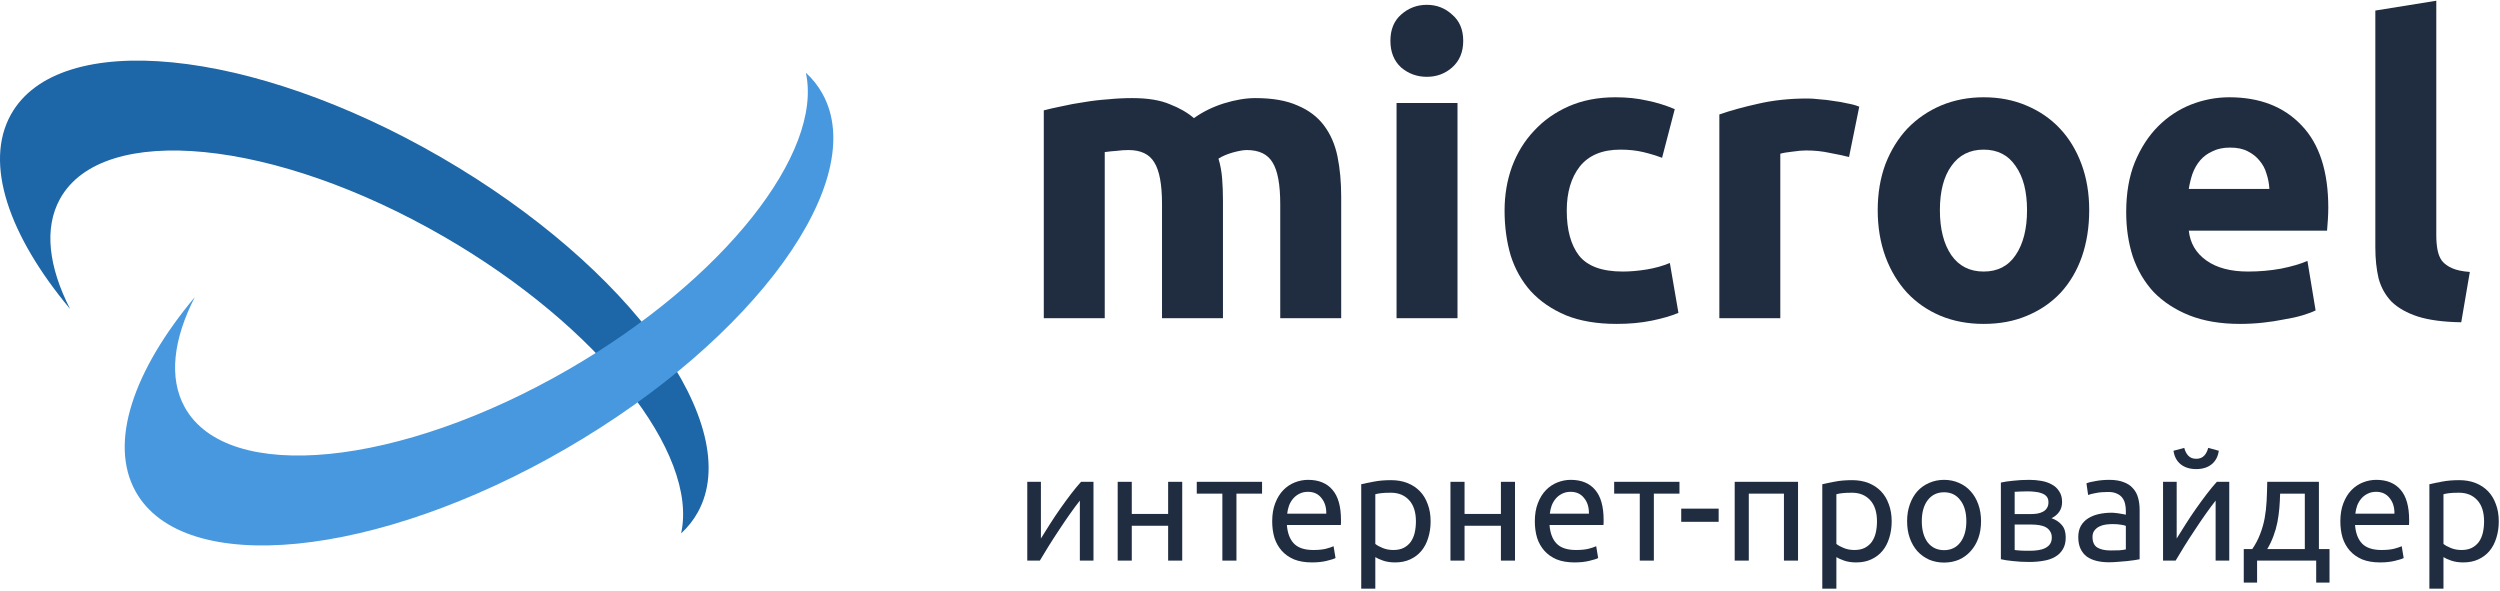
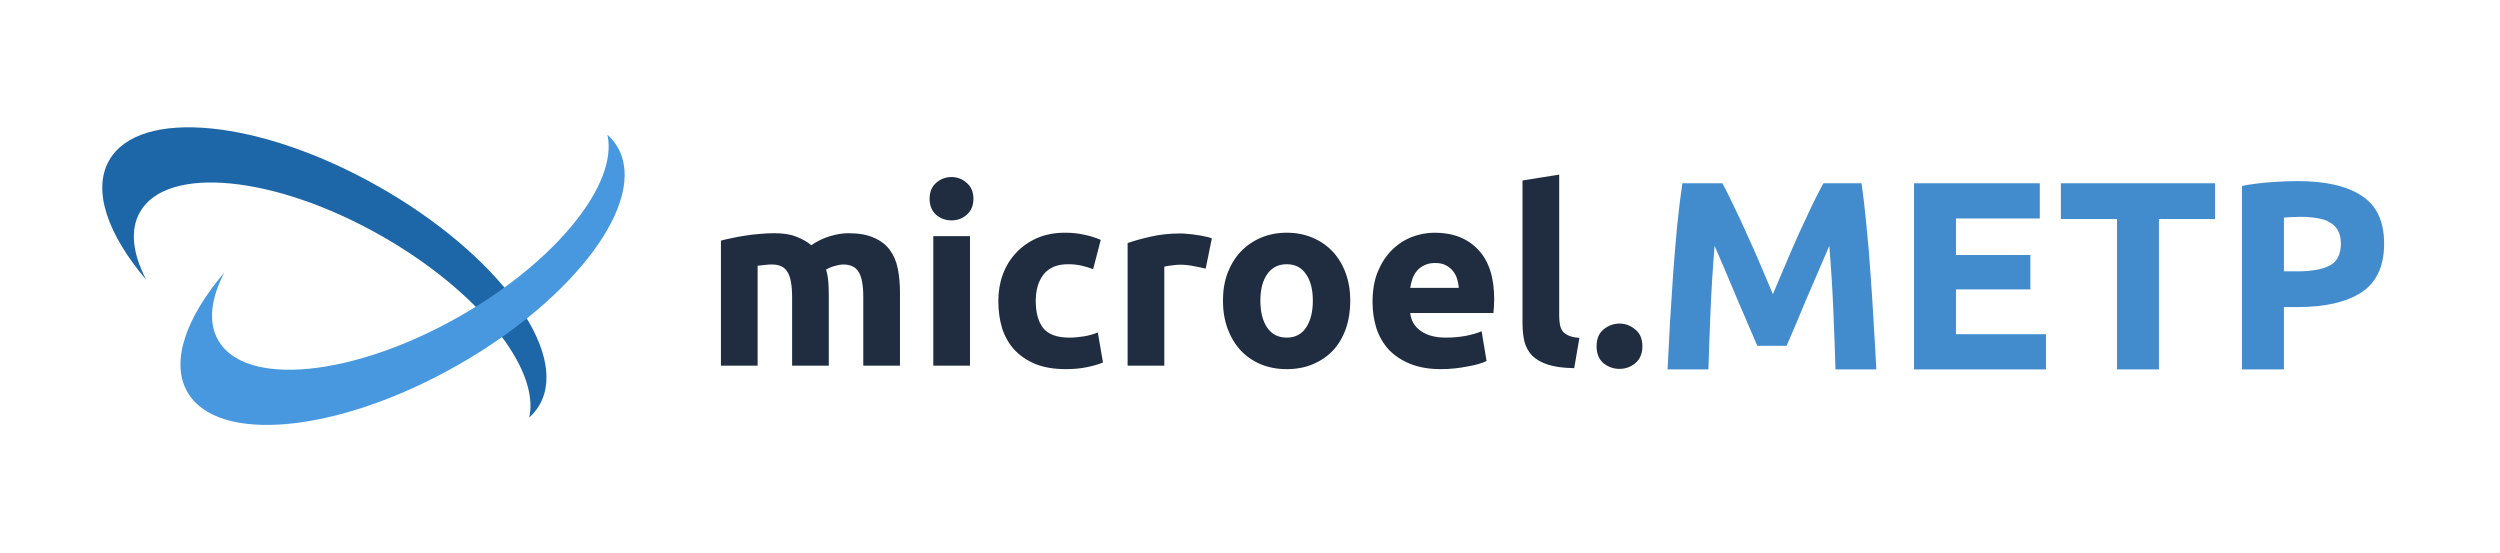
- <svg xmlns="http://www.w3.org/2000/svg" width="165" height="39" viewBox="0 0 165 39" fill="none">
-   <path fill-rule="evenodd" clip-rule="evenodd" d="M44.954 35.202C46.11 29.932 39.565 21.564 29.317 15.63C18.138 9.158 6.788 8.033 3.964 13.118C2.89 15.053 3.206 17.61 4.626 20.391C0.582 15.551 -1.073 10.79 0.717 7.566C3.879 1.872 16.59 3.132 29.109 10.38C41.628 17.628 49.213 28.12 46.052 33.815C45.763 34.335 45.395 34.797 44.954 35.202Z" fill="#1D66A7" />
-   <path fill-rule="evenodd" clip-rule="evenodd" d="M53.185 4.798C54.341 10.068 47.796 18.436 37.547 24.369C26.369 30.841 15.018 31.966 12.195 26.882C11.121 24.946 11.437 22.39 12.857 19.609C8.813 24.449 7.158 29.21 8.948 32.434C12.11 38.128 24.821 36.868 37.34 29.62C49.859 22.371 57.444 11.879 54.283 6.185C53.994 5.665 53.626 5.203 53.185 4.798Z" fill="#4898DF" />
-   <path d="M76.693 13.467C76.693 12.171 76.522 11.253 76.18 10.713C75.856 10.173 75.289 9.903 74.479 9.903C74.227 9.903 73.966 9.921 73.696 9.957C73.426 9.975 73.165 10.002 72.913 10.038V21H68.89V7.284C69.232 7.194 69.628 7.104 70.078 7.014C70.546 6.906 71.032 6.816 71.536 6.744C72.058 6.654 72.589 6.591 73.129 6.555C73.669 6.501 74.2 6.474 74.722 6.474C75.748 6.474 76.576 6.609 77.206 6.879C77.854 7.131 78.385 7.437 78.799 7.797C79.375 7.383 80.032 7.059 80.77 6.825C81.526 6.591 82.219 6.474 82.849 6.474C83.983 6.474 84.91 6.636 85.63 6.96C86.368 7.266 86.953 7.707 87.385 8.283C87.817 8.859 88.114 9.543 88.276 10.335C88.438 11.127 88.519 12.009 88.519 12.981V21H84.496V13.467C84.496 12.171 84.325 11.253 83.983 10.713C83.659 10.173 83.092 9.903 82.282 9.903C82.066 9.903 81.76 9.957 81.364 10.065C80.986 10.173 80.671 10.308 80.419 10.47C80.545 10.884 80.626 11.325 80.662 11.793C80.698 12.243 80.716 12.729 80.716 13.251V21H76.693V13.467Z" fill="#202D41" />
-   <path d="M96.195 21H92.172V6.798H96.195V21ZM96.573 2.694C96.573 3.432 96.33 4.017 95.844 4.449C95.376 4.863 94.818 5.07 94.17 5.07C93.522 5.07 92.955 4.863 92.469 4.449C92.001 4.017 91.767 3.432 91.767 2.694C91.767 1.956 92.001 1.38 92.469 0.966C92.955 0.534 93.522 0.318 94.17 0.318C94.818 0.318 95.376 0.534 95.844 0.966C96.33 1.38 96.573 1.956 96.573 2.694Z" fill="#202D41" />
-   <path d="M99.302 13.899C99.302 12.873 99.464 11.91 99.788 11.01C100.13 10.092 100.616 9.3 101.246 8.634C101.876 7.95 102.641 7.41 103.541 7.014C104.441 6.618 105.467 6.42 106.619 6.42C107.375 6.42 108.068 6.492 108.698 6.636C109.328 6.762 109.94 6.951 110.534 7.203L109.697 10.416C109.319 10.272 108.905 10.146 108.455 10.038C108.005 9.93 107.501 9.876 106.943 9.876C105.755 9.876 104.864 10.245 104.27 10.983C103.694 11.721 103.406 12.693 103.406 13.899C103.406 15.177 103.676 16.167 104.216 16.869C104.774 17.571 105.737 17.922 107.105 17.922C107.591 17.922 108.113 17.877 108.671 17.787C109.229 17.697 109.742 17.553 110.21 17.355L110.777 20.649C110.309 20.847 109.724 21.018 109.022 21.162C108.32 21.306 107.546 21.378 106.7 21.378C105.404 21.378 104.288 21.189 103.352 20.811C102.416 20.415 101.642 19.884 101.03 19.218C100.436 18.552 99.995 17.769 99.707 16.869C99.437 15.951 99.302 14.961 99.302 13.899Z" fill="#202D41" />
-   <path d="M122.036 10.362C121.676 10.272 121.253 10.182 120.767 10.092C120.281 9.984 119.759 9.93 119.201 9.93C118.949 9.93 118.643 9.957 118.283 10.011C117.941 10.047 117.68 10.092 117.5 10.146V21H113.477V7.554C114.197 7.302 115.043 7.068 116.015 6.852C117.005 6.618 118.103 6.501 119.309 6.501C119.525 6.501 119.786 6.519 120.092 6.555C120.398 6.573 120.704 6.609 121.01 6.663C121.316 6.699 121.622 6.753 121.928 6.825C122.234 6.879 122.495 6.951 122.711 7.041L122.036 10.362Z" fill="#202D41" />
-   <path d="M137.888 13.872C137.888 14.988 137.726 16.014 137.402 16.95C137.078 17.868 136.61 18.66 135.998 19.326C135.386 19.974 134.648 20.478 133.784 20.838C132.938 21.198 131.984 21.378 130.922 21.378C129.878 21.378 128.924 21.198 128.06 20.838C127.214 20.478 126.485 19.974 125.873 19.326C125.261 18.66 124.784 17.868 124.442 16.95C124.1 16.014 123.929 14.988 123.929 13.872C123.929 12.756 124.1 11.739 124.442 10.821C124.802 9.903 125.288 9.12 125.9 8.472C126.53 7.824 127.268 7.32 128.114 6.96C128.978 6.6 129.914 6.42 130.922 6.42C131.948 6.42 132.884 6.6 133.73 6.96C134.594 7.32 135.332 7.824 135.944 8.472C136.556 9.12 137.033 9.903 137.375 10.821C137.717 11.739 137.888 12.756 137.888 13.872ZM133.784 13.872C133.784 12.63 133.532 11.658 133.028 10.956C132.542 10.236 131.84 9.876 130.922 9.876C130.004 9.876 129.293 10.236 128.789 10.956C128.285 11.658 128.033 12.63 128.033 13.872C128.033 15.114 128.285 16.104 128.789 16.842C129.293 17.562 130.004 17.922 130.922 17.922C131.84 17.922 132.542 17.562 133.028 16.842C133.532 16.104 133.784 15.114 133.784 13.872Z" fill="#202D41" />
-   <path d="M140.329 14.007C140.329 12.747 140.518 11.649 140.896 10.713C141.292 9.759 141.805 8.967 142.435 8.337C143.065 7.707 143.785 7.23 144.595 6.906C145.423 6.582 146.269 6.42 147.133 6.42C149.149 6.42 150.742 7.041 151.912 8.283C153.082 9.507 153.667 11.316 153.667 13.71C153.667 13.944 153.658 14.205 153.64 14.493C153.622 14.763 153.604 15.006 153.586 15.222H144.46C144.55 16.05 144.937 16.707 145.621 17.193C146.305 17.679 147.223 17.922 148.375 17.922C149.113 17.922 149.833 17.859 150.535 17.733C151.255 17.589 151.84 17.418 152.29 17.22L152.83 20.487C152.614 20.595 152.326 20.703 151.966 20.811C151.606 20.919 151.201 21.009 150.751 21.081C150.319 21.171 149.851 21.243 149.347 21.297C148.843 21.351 148.339 21.378 147.835 21.378C146.557 21.378 145.441 21.189 144.487 20.811C143.551 20.433 142.768 19.92 142.138 19.272C141.526 18.606 141.067 17.823 140.761 16.923C140.473 16.023 140.329 15.051 140.329 14.007ZM149.779 12.468C149.761 12.126 149.698 11.793 149.59 11.469C149.5 11.145 149.347 10.857 149.131 10.605C148.933 10.353 148.672 10.146 148.348 9.984C148.042 9.822 147.655 9.741 147.187 9.741C146.737 9.741 146.35 9.822 146.026 9.984C145.702 10.128 145.432 10.326 145.216 10.578C145 10.83 144.829 11.127 144.703 11.469C144.595 11.793 144.514 12.126 144.46 12.468H149.779Z" fill="#202D41" />
-   <path d="M162.442 21.27C161.272 21.252 160.318 21.126 159.58 20.892C158.86 20.658 158.284 20.334 157.852 19.92C157.438 19.488 157.15 18.975 156.988 18.381C156.844 17.769 156.772 17.085 156.772 16.329V0.696L160.795 0.048V15.519C160.795 15.879 160.822 16.203 160.876 16.491C160.93 16.779 161.029 17.022 161.173 17.22C161.335 17.418 161.56 17.58 161.848 17.706C162.136 17.832 162.523 17.913 163.009 17.949L162.442 21.27Z" fill="#202D41" />
-   <path d="M72.17 31.8V37H71.27V33.04C71.07 33.293 70.85 33.59 70.61 33.93C70.37 34.27 70.13 34.623 69.89 34.99C69.65 35.35 69.42 35.706 69.2 36.06C68.98 36.413 68.79 36.727 68.63 37H67.8V31.8H68.7V35.54C68.873 35.253 69.07 34.94 69.29 34.6C69.51 34.253 69.737 33.913 69.97 33.58C70.21 33.24 70.447 32.916 70.68 32.61C70.92 32.297 71.143 32.026 71.35 31.8H72.17Z" fill="#202D41" />
-   <path d="M78.027 37H77.097V34.7H74.697V37H73.767V31.8H74.697V33.92H77.097V31.8H78.027V37Z" fill="#202D41" />
-   <path d="M83.296 31.8V32.58H81.606V37H80.676V32.58H78.986V31.8H83.296Z" fill="#202D41" />
-   <path d="M83.965 34.41C83.965 33.95 84.032 33.55 84.165 33.21C84.299 32.863 84.475 32.577 84.695 32.35C84.915 32.123 85.168 31.953 85.455 31.84C85.742 31.727 86.035 31.67 86.335 31.67C87.035 31.67 87.572 31.89 87.945 32.33C88.319 32.763 88.505 33.426 88.505 34.32C88.505 34.36 88.505 34.413 88.505 34.48C88.505 34.54 88.502 34.596 88.495 34.65H84.935C84.975 35.19 85.132 35.6 85.405 35.88C85.678 36.16 86.105 36.3 86.685 36.3C87.012 36.3 87.285 36.273 87.505 36.22C87.732 36.16 87.902 36.103 88.015 36.05L88.145 36.83C88.032 36.89 87.832 36.953 87.545 37.02C87.265 37.087 86.945 37.12 86.585 37.12C86.132 37.12 85.739 37.053 85.405 36.92C85.079 36.78 84.808 36.59 84.595 36.35C84.382 36.11 84.222 35.827 84.115 35.5C84.015 35.166 83.965 34.803 83.965 34.41ZM87.535 33.9C87.542 33.48 87.435 33.136 87.215 32.87C87.002 32.596 86.705 32.46 86.325 32.46C86.112 32.46 85.922 32.503 85.755 32.59C85.595 32.67 85.459 32.776 85.345 32.91C85.232 33.043 85.142 33.197 85.075 33.37C85.015 33.543 84.975 33.72 84.955 33.9H87.535Z" fill="#202D41" />
-   <path d="M93.451 34.41C93.451 33.803 93.301 33.337 93.001 33.01C92.701 32.683 92.301 32.52 91.801 32.52C91.521 32.52 91.301 32.53 91.141 32.55C90.988 32.57 90.864 32.593 90.771 32.62V35.9C90.884 35.993 91.048 36.083 91.261 36.17C91.474 36.257 91.708 36.3 91.961 36.3C92.228 36.3 92.454 36.253 92.641 36.16C92.834 36.06 92.991 35.926 93.111 35.76C93.231 35.587 93.318 35.386 93.371 35.16C93.424 34.926 93.451 34.676 93.451 34.41ZM94.421 34.41C94.421 34.803 94.368 35.166 94.261 35.5C94.161 35.833 94.011 36.12 93.811 36.36C93.611 36.6 93.364 36.786 93.071 36.92C92.784 37.053 92.454 37.12 92.081 37.12C91.781 37.12 91.514 37.08 91.281 37C91.054 36.92 90.884 36.843 90.771 36.77V38.85H89.841V31.96C90.061 31.907 90.334 31.85 90.661 31.79C90.994 31.723 91.378 31.69 91.811 31.69C92.211 31.69 92.571 31.753 92.891 31.88C93.211 32.007 93.484 32.187 93.711 32.42C93.938 32.653 94.111 32.94 94.231 33.28C94.358 33.613 94.421 33.99 94.421 34.41Z" fill="#202D41" />
-   <path d="M99.99 37H99.06V34.7H96.66V37H95.73V31.8H96.66V33.92H99.06V31.8H99.99V37Z" fill="#202D41" />
-   <path d="M101.299 34.41C101.299 33.95 101.366 33.55 101.499 33.21C101.632 32.863 101.809 32.577 102.029 32.35C102.249 32.123 102.502 31.953 102.789 31.84C103.076 31.727 103.369 31.67 103.669 31.67C104.369 31.67 104.906 31.89 105.279 32.33C105.652 32.763 105.839 33.426 105.839 34.32C105.839 34.36 105.839 34.413 105.839 34.48C105.839 34.54 105.836 34.596 105.829 34.65H102.269C102.309 35.19 102.466 35.6 102.739 35.88C103.012 36.16 103.439 36.3 104.019 36.3C104.346 36.3 104.619 36.273 104.839 36.22C105.066 36.16 105.236 36.103 105.349 36.05L105.479 36.83C105.366 36.89 105.166 36.953 104.879 37.02C104.599 37.087 104.279 37.12 103.919 37.12C103.466 37.12 103.072 37.053 102.739 36.92C102.412 36.78 102.142 36.59 101.929 36.35C101.716 36.11 101.556 35.827 101.449 35.5C101.349 35.166 101.299 34.803 101.299 34.41ZM104.869 33.9C104.876 33.48 104.769 33.136 104.549 32.87C104.336 32.596 104.039 32.46 103.659 32.46C103.446 32.46 103.256 32.503 103.089 32.59C102.929 32.67 102.792 32.776 102.679 32.91C102.566 33.043 102.476 33.197 102.409 33.37C102.349 33.543 102.309 33.72 102.289 33.9H104.869Z" fill="#202D41" />
-   <path d="M110.845 31.8V32.58H109.155V37H108.225V32.58H106.535V31.8H110.845Z" fill="#202D41" />
-   <path d="M110.961 33.57H113.431V34.44H110.961V33.57Z" fill="#202D41" />
-   <path d="M118.67 37H117.74V32.58H115.42V37H114.49V31.8H118.67V37Z" fill="#202D41" />
-   <path d="M123.881 34.41C123.881 33.803 123.731 33.337 123.431 33.01C123.131 32.683 122.731 32.52 122.231 32.52C121.951 32.52 121.731 32.53 121.571 32.55C121.417 32.57 121.294 32.593 121.201 32.62V35.9C121.314 35.993 121.477 36.083 121.691 36.17C121.904 36.257 122.137 36.3 122.391 36.3C122.657 36.3 122.884 36.253 123.071 36.16C123.264 36.06 123.421 35.926 123.541 35.76C123.661 35.587 123.747 35.386 123.801 35.16C123.854 34.926 123.881 34.676 123.881 34.41ZM124.851 34.41C124.851 34.803 124.797 35.166 124.691 35.5C124.591 35.833 124.441 36.12 124.241 36.36C124.041 36.6 123.794 36.786 123.501 36.92C123.214 37.053 122.884 37.12 122.511 37.12C122.211 37.12 121.944 37.08 121.711 37C121.484 36.92 121.314 36.843 121.201 36.77V38.85H120.271V31.96C120.491 31.907 120.764 31.85 121.091 31.79C121.424 31.723 121.807 31.69 122.241 31.69C122.641 31.69 123.001 31.753 123.321 31.88C123.641 32.007 123.914 32.187 124.141 32.42C124.367 32.653 124.541 32.94 124.661 33.28C124.787 33.613 124.851 33.99 124.851 34.41Z" fill="#202D41" />
-   <path d="M130.749 34.4C130.749 34.813 130.689 35.187 130.569 35.52C130.449 35.853 130.279 36.14 130.059 36.38C129.846 36.62 129.589 36.806 129.289 36.94C128.989 37.066 128.663 37.13 128.309 37.13C127.956 37.13 127.629 37.066 127.329 36.94C127.029 36.806 126.769 36.62 126.549 36.38C126.336 36.14 126.169 35.853 126.049 35.52C125.929 35.187 125.869 34.813 125.869 34.4C125.869 33.993 125.929 33.623 126.049 33.29C126.169 32.95 126.336 32.66 126.549 32.42C126.769 32.18 127.029 31.997 127.329 31.87C127.629 31.736 127.956 31.67 128.309 31.67C128.663 31.67 128.989 31.736 129.289 31.87C129.589 31.997 129.846 32.18 130.059 32.42C130.279 32.66 130.449 32.95 130.569 33.29C130.689 33.623 130.749 33.993 130.749 34.4ZM129.779 34.4C129.779 33.813 129.646 33.35 129.379 33.01C129.119 32.663 128.763 32.49 128.309 32.49C127.856 32.49 127.496 32.663 127.229 33.01C126.969 33.35 126.839 33.813 126.839 34.4C126.839 34.986 126.969 35.453 127.229 35.8C127.496 36.14 127.856 36.31 128.309 36.31C128.763 36.31 129.119 36.14 129.379 35.8C129.646 35.453 129.779 34.986 129.779 34.4Z" fill="#202D41" />
-   <path d="M132.968 36.3C133.008 36.306 133.065 36.313 133.138 36.32C133.211 36.327 133.295 36.333 133.388 36.34C133.481 36.34 133.578 36.343 133.678 36.35C133.785 36.35 133.885 36.35 133.978 36.35C134.171 36.35 134.355 36.337 134.528 36.31C134.708 36.283 134.861 36.236 134.988 36.17C135.121 36.103 135.225 36.017 135.298 35.91C135.378 35.797 135.418 35.653 135.418 35.48C135.418 35.313 135.381 35.176 135.308 35.07C135.241 34.956 135.148 34.867 135.028 34.8C134.908 34.733 134.765 34.687 134.598 34.66C134.438 34.633 134.265 34.62 134.078 34.62H132.968V36.3ZM133.958 33.93C134.138 33.93 134.301 33.92 134.448 33.9C134.601 33.873 134.731 33.83 134.838 33.77C134.951 33.71 135.038 33.63 135.098 33.53C135.165 33.43 135.198 33.303 135.198 33.15C135.198 32.99 135.158 32.863 135.078 32.77C134.998 32.676 134.891 32.606 134.758 32.56C134.631 32.507 134.485 32.473 134.318 32.46C134.158 32.44 133.995 32.43 133.828 32.43C133.675 32.43 133.518 32.433 133.358 32.44C133.205 32.447 133.075 32.453 132.968 32.46V33.93H133.958ZM133.938 37.09C133.545 37.09 133.181 37.07 132.848 37.03C132.515 36.996 132.251 36.956 132.058 36.91V31.85C132.251 31.803 132.515 31.763 132.848 31.73C133.181 31.69 133.545 31.67 133.938 31.67C134.211 31.67 134.478 31.693 134.738 31.74C134.998 31.787 135.228 31.866 135.428 31.98C135.628 32.087 135.788 32.236 135.908 32.43C136.035 32.617 136.098 32.85 136.098 33.13C136.098 33.383 136.035 33.6 135.908 33.78C135.781 33.96 135.611 34.1 135.398 34.2C135.685 34.3 135.911 34.45 136.078 34.65C136.251 34.843 136.338 35.117 136.338 35.47C136.338 35.783 136.275 36.043 136.148 36.25C136.028 36.456 135.858 36.623 135.638 36.75C135.425 36.877 135.171 36.963 134.878 37.01C134.585 37.063 134.271 37.09 133.938 37.09Z" fill="#202D41" />
-   <path d="M139.296 36.33C139.516 36.33 139.71 36.327 139.876 36.32C140.05 36.306 140.193 36.286 140.306 36.26V34.71C140.24 34.676 140.13 34.65 139.976 34.63C139.83 34.603 139.65 34.59 139.436 34.59C139.296 34.59 139.146 34.6 138.986 34.62C138.833 34.64 138.69 34.683 138.556 34.75C138.43 34.81 138.323 34.897 138.236 35.01C138.15 35.117 138.106 35.26 138.106 35.44C138.106 35.773 138.213 36.007 138.426 36.14C138.64 36.267 138.93 36.33 139.296 36.33ZM139.216 31.67C139.59 31.67 139.903 31.72 140.156 31.82C140.416 31.913 140.623 32.05 140.776 32.23C140.936 32.403 141.05 32.613 141.116 32.86C141.183 33.1 141.216 33.367 141.216 33.66V36.91C141.136 36.923 141.023 36.943 140.876 36.97C140.736 36.99 140.576 37.01 140.396 37.03C140.216 37.05 140.02 37.066 139.806 37.08C139.6 37.1 139.393 37.11 139.186 37.11C138.893 37.11 138.623 37.08 138.376 37.02C138.13 36.96 137.916 36.867 137.736 36.74C137.556 36.606 137.416 36.433 137.316 36.22C137.216 36.007 137.166 35.75 137.166 35.45C137.166 35.163 137.223 34.916 137.336 34.71C137.456 34.503 137.616 34.337 137.816 34.21C138.016 34.083 138.25 33.99 138.516 33.93C138.783 33.87 139.063 33.84 139.356 33.84C139.45 33.84 139.546 33.846 139.646 33.86C139.746 33.867 139.84 33.88 139.926 33.9C140.02 33.913 140.1 33.926 140.166 33.94C140.233 33.953 140.28 33.963 140.306 33.97V33.71C140.306 33.556 140.29 33.407 140.256 33.26C140.223 33.106 140.163 32.973 140.076 32.86C139.99 32.74 139.87 32.647 139.716 32.58C139.57 32.507 139.376 32.47 139.136 32.47C138.83 32.47 138.56 32.493 138.326 32.54C138.1 32.58 137.93 32.623 137.816 32.67L137.706 31.9C137.826 31.846 138.026 31.797 138.306 31.75C138.586 31.697 138.89 31.67 139.216 31.67Z" fill="#202D41" />
-   <path d="M147.131 31.8V37H146.231V33.04C146.031 33.293 145.811 33.59 145.571 33.93C145.331 34.27 145.091 34.623 144.851 34.99C144.611 35.35 144.381 35.706 144.161 36.06C143.941 36.413 143.751 36.727 143.591 37H142.761V31.8H143.661V35.54C143.834 35.253 144.031 34.94 144.251 34.6C144.471 34.253 144.698 33.913 144.931 33.58C145.171 33.24 145.408 32.916 145.641 32.61C145.881 32.297 146.104 32.026 146.311 31.8H147.131ZM144.951 30.96C144.531 30.96 144.188 30.853 143.921 30.64C143.661 30.427 143.504 30.13 143.451 29.75L144.161 29.56C144.214 29.773 144.304 29.947 144.431 30.08C144.558 30.213 144.731 30.28 144.951 30.28C145.171 30.28 145.344 30.213 145.471 30.08C145.598 29.947 145.688 29.773 145.741 29.56L146.441 29.75C146.388 30.13 146.231 30.427 145.971 30.64C145.711 30.853 145.371 30.96 144.951 30.96Z" fill="#202D41" />
-   <path d="M148.088 36.24H148.648C148.868 35.92 149.041 35.59 149.168 35.25C149.301 34.91 149.401 34.56 149.468 34.2C149.534 33.833 149.578 33.453 149.598 33.06C149.618 32.66 149.631 32.24 149.638 31.8H153.048V36.24H153.748V38.45H152.868V37H148.968V38.45H148.088V36.24ZM152.118 36.24V32.58H150.488C150.481 32.893 150.464 33.21 150.438 33.53C150.411 33.843 150.368 34.157 150.308 34.47C150.248 34.776 150.161 35.08 150.048 35.38C149.941 35.673 149.804 35.96 149.638 36.24H152.118Z" fill="#202D41" />
-   <path d="M154.463 34.41C154.463 33.95 154.53 33.55 154.663 33.21C154.797 32.863 154.973 32.577 155.193 32.35C155.413 32.123 155.667 31.953 155.953 31.84C156.24 31.727 156.533 31.67 156.833 31.67C157.533 31.67 158.07 31.89 158.443 32.33C158.817 32.763 159.003 33.426 159.003 34.32C159.003 34.36 159.003 34.413 159.003 34.48C159.003 34.54 159 34.596 158.993 34.65H155.433C155.473 35.19 155.63 35.6 155.903 35.88C156.177 36.16 156.603 36.3 157.183 36.3C157.51 36.3 157.783 36.273 158.003 36.22C158.23 36.16 158.4 36.103 158.513 36.05L158.643 36.83C158.53 36.89 158.33 36.953 158.043 37.02C157.763 37.087 157.443 37.12 157.083 37.12C156.63 37.12 156.237 37.053 155.903 36.92C155.577 36.78 155.307 36.59 155.093 36.35C154.88 36.11 154.72 35.827 154.613 35.5C154.513 35.166 154.463 34.803 154.463 34.41ZM158.033 33.9C158.04 33.48 157.933 33.136 157.713 32.87C157.5 32.596 157.203 32.46 156.823 32.46C156.61 32.46 156.42 32.503 156.253 32.59C156.093 32.67 155.957 32.776 155.843 32.91C155.73 33.043 155.64 33.197 155.573 33.37C155.513 33.543 155.473 33.72 155.453 33.9H158.033Z" fill="#202D41" />
-   <path d="M163.949 34.41C163.949 33.803 163.799 33.337 163.499 33.01C163.199 32.683 162.799 32.52 162.299 32.52C162.019 32.52 161.799 32.53 161.639 32.55C161.486 32.57 161.362 32.593 161.269 32.62V35.9C161.382 35.993 161.546 36.083 161.759 36.17C161.972 36.257 162.206 36.3 162.459 36.3C162.726 36.3 162.952 36.253 163.139 36.16C163.332 36.06 163.489 35.926 163.609 35.76C163.729 35.587 163.816 35.386 163.869 35.16C163.922 34.926 163.949 34.676 163.949 34.41ZM164.919 34.41C164.919 34.803 164.866 35.166 164.759 35.5C164.659 35.833 164.509 36.12 164.309 36.36C164.109 36.6 163.862 36.786 163.569 36.92C163.282 37.053 162.952 37.12 162.579 37.12C162.279 37.12 162.012 37.08 161.779 37C161.552 36.92 161.382 36.843 161.269 36.77V38.85H160.339V31.96C160.559 31.907 160.832 31.85 161.159 31.79C161.492 31.723 161.876 31.69 162.309 31.69C162.709 31.69 163.069 31.753 163.389 31.88C163.709 32.007 163.982 32.187 164.209 32.42C164.436 32.653 164.609 32.94 164.729 33.28C164.856 33.613 164.919 33.99 164.919 34.41Z" fill="#202D41" />
+ <svg xmlns="http://www.w3.org/2000/svg" width="335" height="74" viewBox="0 0 335 74" fill="none">
+   <path fill-rule="evenodd" clip-rule="evenodd" d="M70.919 55.946C72.391 49.379 64.06 38.95 51.017 31.554C36.79 23.488 22.344 22.086 18.751 28.423C17.383 30.835 17.785 34.021 19.593 37.488C14.446 31.455 12.34 25.521 14.618 21.503C18.642 14.406 34.82 15.977 50.753 25.01C66.686 34.044 76.34 47.121 72.316 54.218C71.949 54.866 71.48 55.442 70.919 55.946Z" fill="#1D66A7" />
+   <path fill-rule="evenodd" clip-rule="evenodd" d="M81.395 18.054C82.867 24.621 74.536 35.05 61.493 42.446C47.266 50.512 32.819 51.914 29.226 45.577C27.859 43.165 28.261 39.979 30.068 36.512C24.921 42.545 22.815 48.479 25.093 52.497C29.117 59.593 45.295 58.023 61.228 48.99C77.162 39.956 86.816 26.879 82.792 19.782C82.424 19.134 81.956 18.558 81.395 18.054Z" fill="#4898DF" />
+   <path d="M106.142 39.795C106.142 38.212 105.933 37.09 105.515 36.429C105.119 35.77 104.426 35.44 103.436 35.44C103.128 35.44 102.809 35.462 102.479 35.505C102.149 35.528 101.83 35.56 101.522 35.605V49.002H96.605V32.239C97.023 32.129 97.507 32.019 98.057 31.909C98.629 31.776 99.223 31.666 99.839 31.578C100.477 31.468 101.126 31.392 101.786 31.348C102.446 31.282 103.095 31.248 103.733 31.248C104.987 31.248 105.999 31.413 106.769 31.744C107.561 32.051 108.21 32.425 108.716 32.865C109.42 32.359 110.223 31.963 111.125 31.677C112.049 31.392 112.896 31.248 113.666 31.248C115.052 31.248 116.185 31.447 117.065 31.843C117.967 32.217 118.682 32.755 119.21 33.459C119.738 34.163 120.101 34.999 120.299 35.968C120.497 36.935 120.596 38.014 120.596 39.202V49.002H115.679V39.795C115.679 38.212 115.47 37.09 115.052 36.429C114.656 35.77 113.963 35.44 112.973 35.44C112.709 35.44 112.335 35.505 111.851 35.638C111.389 35.77 111.004 35.934 110.696 36.133C110.85 36.639 110.949 37.178 110.993 37.749C111.037 38.3 111.059 38.894 111.059 39.532V49.002H106.142V39.795ZM129.978 49.002H125.061V31.645H129.978V49.002ZM130.44 26.628C130.44 27.53 130.143 28.245 129.549 28.773C128.977 29.279 128.295 29.532 127.503 29.532C126.711 29.532 126.018 29.279 125.424 28.773C124.852 28.245 124.566 27.53 124.566 26.628C124.566 25.727 124.852 25.023 125.424 24.517C126.018 23.988 126.711 23.724 127.503 23.724C128.295 23.724 128.977 23.988 129.549 24.517C130.143 25.023 130.44 25.727 130.44 26.628ZM133.775 40.324C133.775 39.069 133.973 37.892 134.369 36.792C134.787 35.67 135.381 34.703 136.151 33.889C136.921 33.053 137.856 32.392 138.956 31.909C140.056 31.424 141.31 31.183 142.718 31.183C143.642 31.183 144.489 31.27 145.259 31.447C146.029 31.601 146.777 31.831 147.503 32.139L146.48 36.066C146.018 35.891 145.512 35.736 144.962 35.605C144.412 35.472 143.796 35.407 143.114 35.407C141.662 35.407 140.573 35.858 139.847 36.76C139.143 37.661 138.791 38.849 138.791 40.324C138.791 41.886 139.121 43.096 139.781 43.953C140.463 44.812 141.64 45.24 143.312 45.24C143.906 45.24 144.544 45.185 145.226 45.075C145.908 44.965 146.535 44.789 147.107 44.547L147.8 48.574C147.228 48.816 146.513 49.025 145.655 49.2C144.797 49.377 143.851 49.465 142.817 49.465C141.233 49.465 139.869 49.233 138.725 48.772C137.581 48.288 136.635 47.639 135.887 46.825C135.161 46.011 134.622 45.053 134.27 43.953C133.94 42.831 133.775 41.621 133.775 40.324ZM161.561 36.001C161.121 35.891 160.604 35.781 160.01 35.67C159.416 35.538 158.778 35.472 158.096 35.472C157.788 35.472 157.414 35.505 156.974 35.572C156.556 35.615 156.237 35.67 156.017 35.736V49.002H151.1V32.569C151.98 32.261 153.014 31.974 154.202 31.71C155.412 31.424 156.754 31.282 158.228 31.282C158.492 31.282 158.811 31.303 159.185 31.348C159.559 31.369 159.933 31.413 160.307 31.48C160.681 31.523 161.055 31.59 161.429 31.677C161.803 31.744 162.122 31.831 162.386 31.942L161.561 36.001ZM180.936 40.291C180.936 41.654 180.738 42.908 180.342 44.053C179.946 45.175 179.374 46.142 178.626 46.956C177.878 47.748 176.976 48.364 175.92 48.804C174.886 49.245 173.72 49.465 172.422 49.465C171.146 49.465 169.98 49.245 168.924 48.804C167.89 48.364 166.999 47.748 166.251 46.956C165.503 46.142 164.92 45.175 164.502 44.053C164.084 42.908 163.875 41.654 163.875 40.291C163.875 38.926 164.084 37.684 164.502 36.562C164.942 35.44 165.536 34.483 166.284 33.691C167.054 32.898 167.956 32.282 168.99 31.843C170.046 31.402 171.19 31.183 172.422 31.183C173.676 31.183 174.82 31.402 175.854 31.843C176.91 32.282 177.812 32.898 178.56 33.691C179.308 34.483 179.891 35.44 180.309 36.562C180.727 37.684 180.936 38.926 180.936 40.291ZM175.92 40.291C175.92 38.773 175.612 37.584 174.996 36.727C174.402 35.846 173.544 35.407 172.422 35.407C171.3 35.407 170.431 35.846 169.815 36.727C169.199 37.584 168.891 38.773 168.891 40.291C168.891 41.809 169.199 43.019 169.815 43.92C170.431 44.8 171.3 45.24 172.422 45.24C173.544 45.24 174.402 44.8 174.996 43.92C175.612 43.019 175.92 41.809 175.92 40.291ZM183.92 40.456C183.92 38.916 184.151 37.574 184.613 36.429C185.097 35.264 185.724 34.295 186.494 33.526C187.264 32.755 188.144 32.172 189.134 31.776C190.146 31.381 191.18 31.183 192.236 31.183C194.7 31.183 196.647 31.942 198.077 33.459C199.507 34.956 200.222 37.166 200.222 40.093C200.222 40.379 200.211 40.697 200.189 41.05C200.167 41.38 200.145 41.676 200.123 41.941H188.969C189.079 42.953 189.552 43.755 190.388 44.349C191.224 44.944 192.346 45.24 193.754 45.24C194.656 45.24 195.536 45.163 196.394 45.01C197.274 44.834 197.989 44.624 198.539 44.383L199.199 48.376C198.935 48.508 198.583 48.639 198.143 48.772C197.703 48.904 197.208 49.014 196.658 49.102C196.13 49.212 195.558 49.3 194.942 49.365C194.326 49.431 193.71 49.465 193.094 49.465C191.532 49.465 190.168 49.233 189.002 48.772C187.858 48.309 186.901 47.682 186.131 46.891C185.383 46.077 184.822 45.12 184.448 44.02C184.096 42.919 183.92 41.731 183.92 40.456ZM195.47 38.575C195.448 38.157 195.371 37.749 195.239 37.353C195.129 36.958 194.942 36.605 194.678 36.297C194.436 35.989 194.117 35.736 193.721 35.538C193.347 35.34 192.874 35.242 192.302 35.242C191.752 35.242 191.279 35.34 190.883 35.538C190.487 35.715 190.157 35.956 189.893 36.264C189.629 36.572 189.42 36.935 189.266 37.353C189.134 37.749 189.035 38.157 188.969 38.575H195.47ZM210.946 49.333C209.516 49.31 208.35 49.157 207.448 48.87C206.568 48.584 205.864 48.188 205.336 47.682C204.83 47.154 204.478 46.528 204.28 45.801C204.104 45.053 204.016 44.218 204.016 43.294V24.186L208.933 23.395V42.303C208.933 42.743 208.966 43.139 209.032 43.492C209.098 43.843 209.219 44.141 209.395 44.383C209.593 44.624 209.868 44.822 210.22 44.977C210.572 45.13 211.045 45.23 211.639 45.273L210.946 49.333ZM220.081 46.395C220.081 47.386 219.762 48.145 219.124 48.672C218.508 49.178 217.804 49.431 217.012 49.431C216.22 49.431 215.505 49.178 214.867 48.672C214.251 48.145 213.943 47.386 213.943 46.395C213.943 45.406 214.251 44.657 214.867 44.151C215.505 43.623 216.22 43.359 217.012 43.359C217.804 43.359 218.508 43.623 219.124 44.151C219.762 44.657 220.081 45.406 220.081 46.395Z" fill="#202D41" />
+   <path d="M230.799 24.555C231.231 25.346 231.723 26.331 232.275 27.506C232.851 28.659 233.439 29.919 234.039 31.287C234.663 32.63 235.275 34.011 235.875 35.426C236.475 36.843 237.039 38.175 237.567 39.422C238.095 38.175 238.659 36.843 239.259 35.426C239.859 34.011 240.459 32.63 241.059 31.287C241.683 29.919 242.271 28.659 242.823 27.506C243.399 26.331 243.903 25.346 244.335 24.555H249.447C249.687 26.21 249.903 28.07 250.095 30.134C250.311 32.175 250.491 34.31 250.635 36.542C250.803 38.751 250.947 40.971 251.067 43.203C251.211 45.434 251.331 47.535 251.427 49.502H245.955C245.883 47.078 245.787 44.438 245.667 41.583C245.547 38.727 245.367 35.846 245.127 32.943C244.695 33.95 244.215 35.066 243.687 36.291C243.159 37.514 242.631 38.739 242.103 39.962C241.599 41.187 241.107 42.362 240.627 43.49C240.147 44.594 239.739 45.542 239.403 46.334H235.479C235.143 45.542 234.735 44.594 234.255 43.49C233.775 42.362 233.271 41.187 232.743 39.962C232.239 38.739 231.723 37.514 231.195 36.291C230.667 35.066 230.187 33.95 229.755 32.943C229.515 35.846 229.335 38.727 229.215 41.583C229.095 44.438 228.999 47.078 228.927 49.502H223.455C223.551 47.535 223.659 45.434 223.779 43.203C223.923 40.971 224.067 38.751 224.211 36.542C224.379 34.31 224.559 32.175 224.751 30.134C224.967 28.07 225.195 26.21 225.435 24.555H230.799ZM256.484 49.502V24.555H273.332V29.27H262.1V34.166H272.072V38.775H262.1V44.786H274.16V49.502H256.484ZM296.82 24.555V29.343H289.296V49.502H283.68V29.343H276.156V24.555H296.82ZM307.917 24.267C311.637 24.267 314.493 24.927 316.485 26.247C318.477 27.543 319.473 29.678 319.473 32.654C319.473 35.654 318.465 37.827 316.449 39.17C314.433 40.49 311.553 41.151 307.809 41.151H306.045V49.502H300.429V24.915C301.653 24.674 302.949 24.506 304.317 24.41C305.685 24.314 306.885 24.267 307.917 24.267ZM308.277 29.055C307.869 29.055 307.461 29.067 307.053 29.09C306.669 29.114 306.333 29.139 306.045 29.163V36.362H307.809C309.753 36.362 311.217 36.099 312.201 35.571C313.185 35.042 313.677 34.059 313.677 32.618C313.677 31.922 313.545 31.346 313.281 30.89C313.041 30.434 312.681 30.075 312.201 29.811C311.745 29.523 311.181 29.331 310.509 29.235C309.837 29.114 309.093 29.055 308.277 29.055Z" fill="#428CCD" />
</svg>
